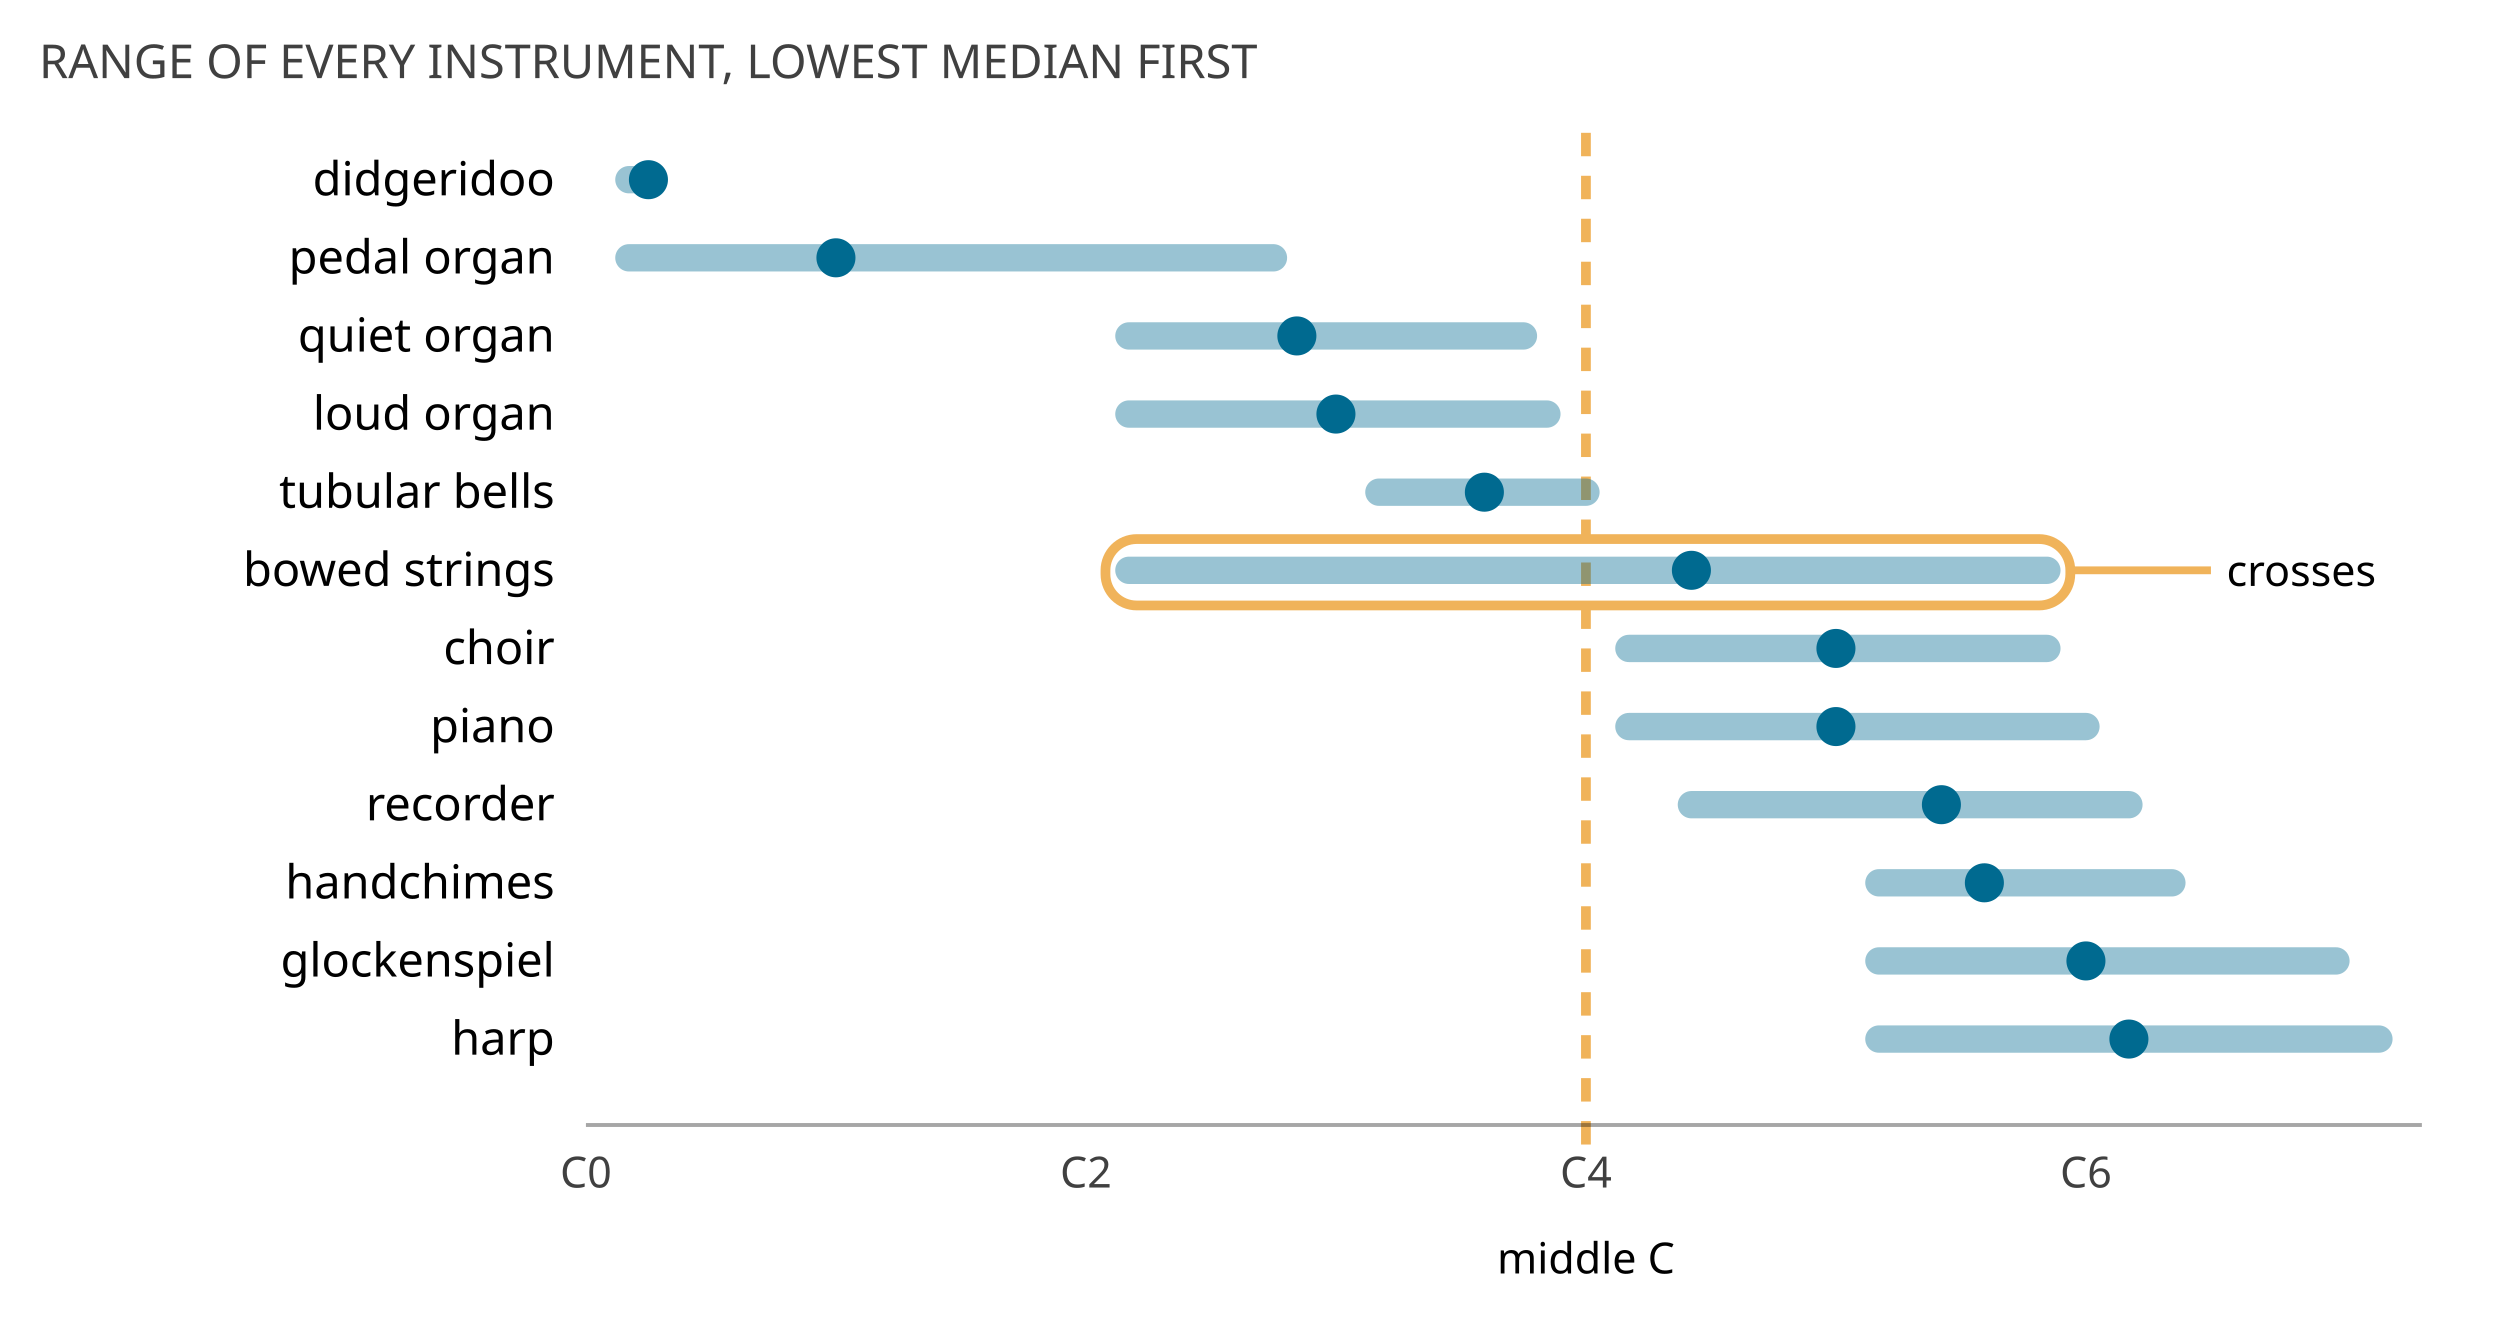
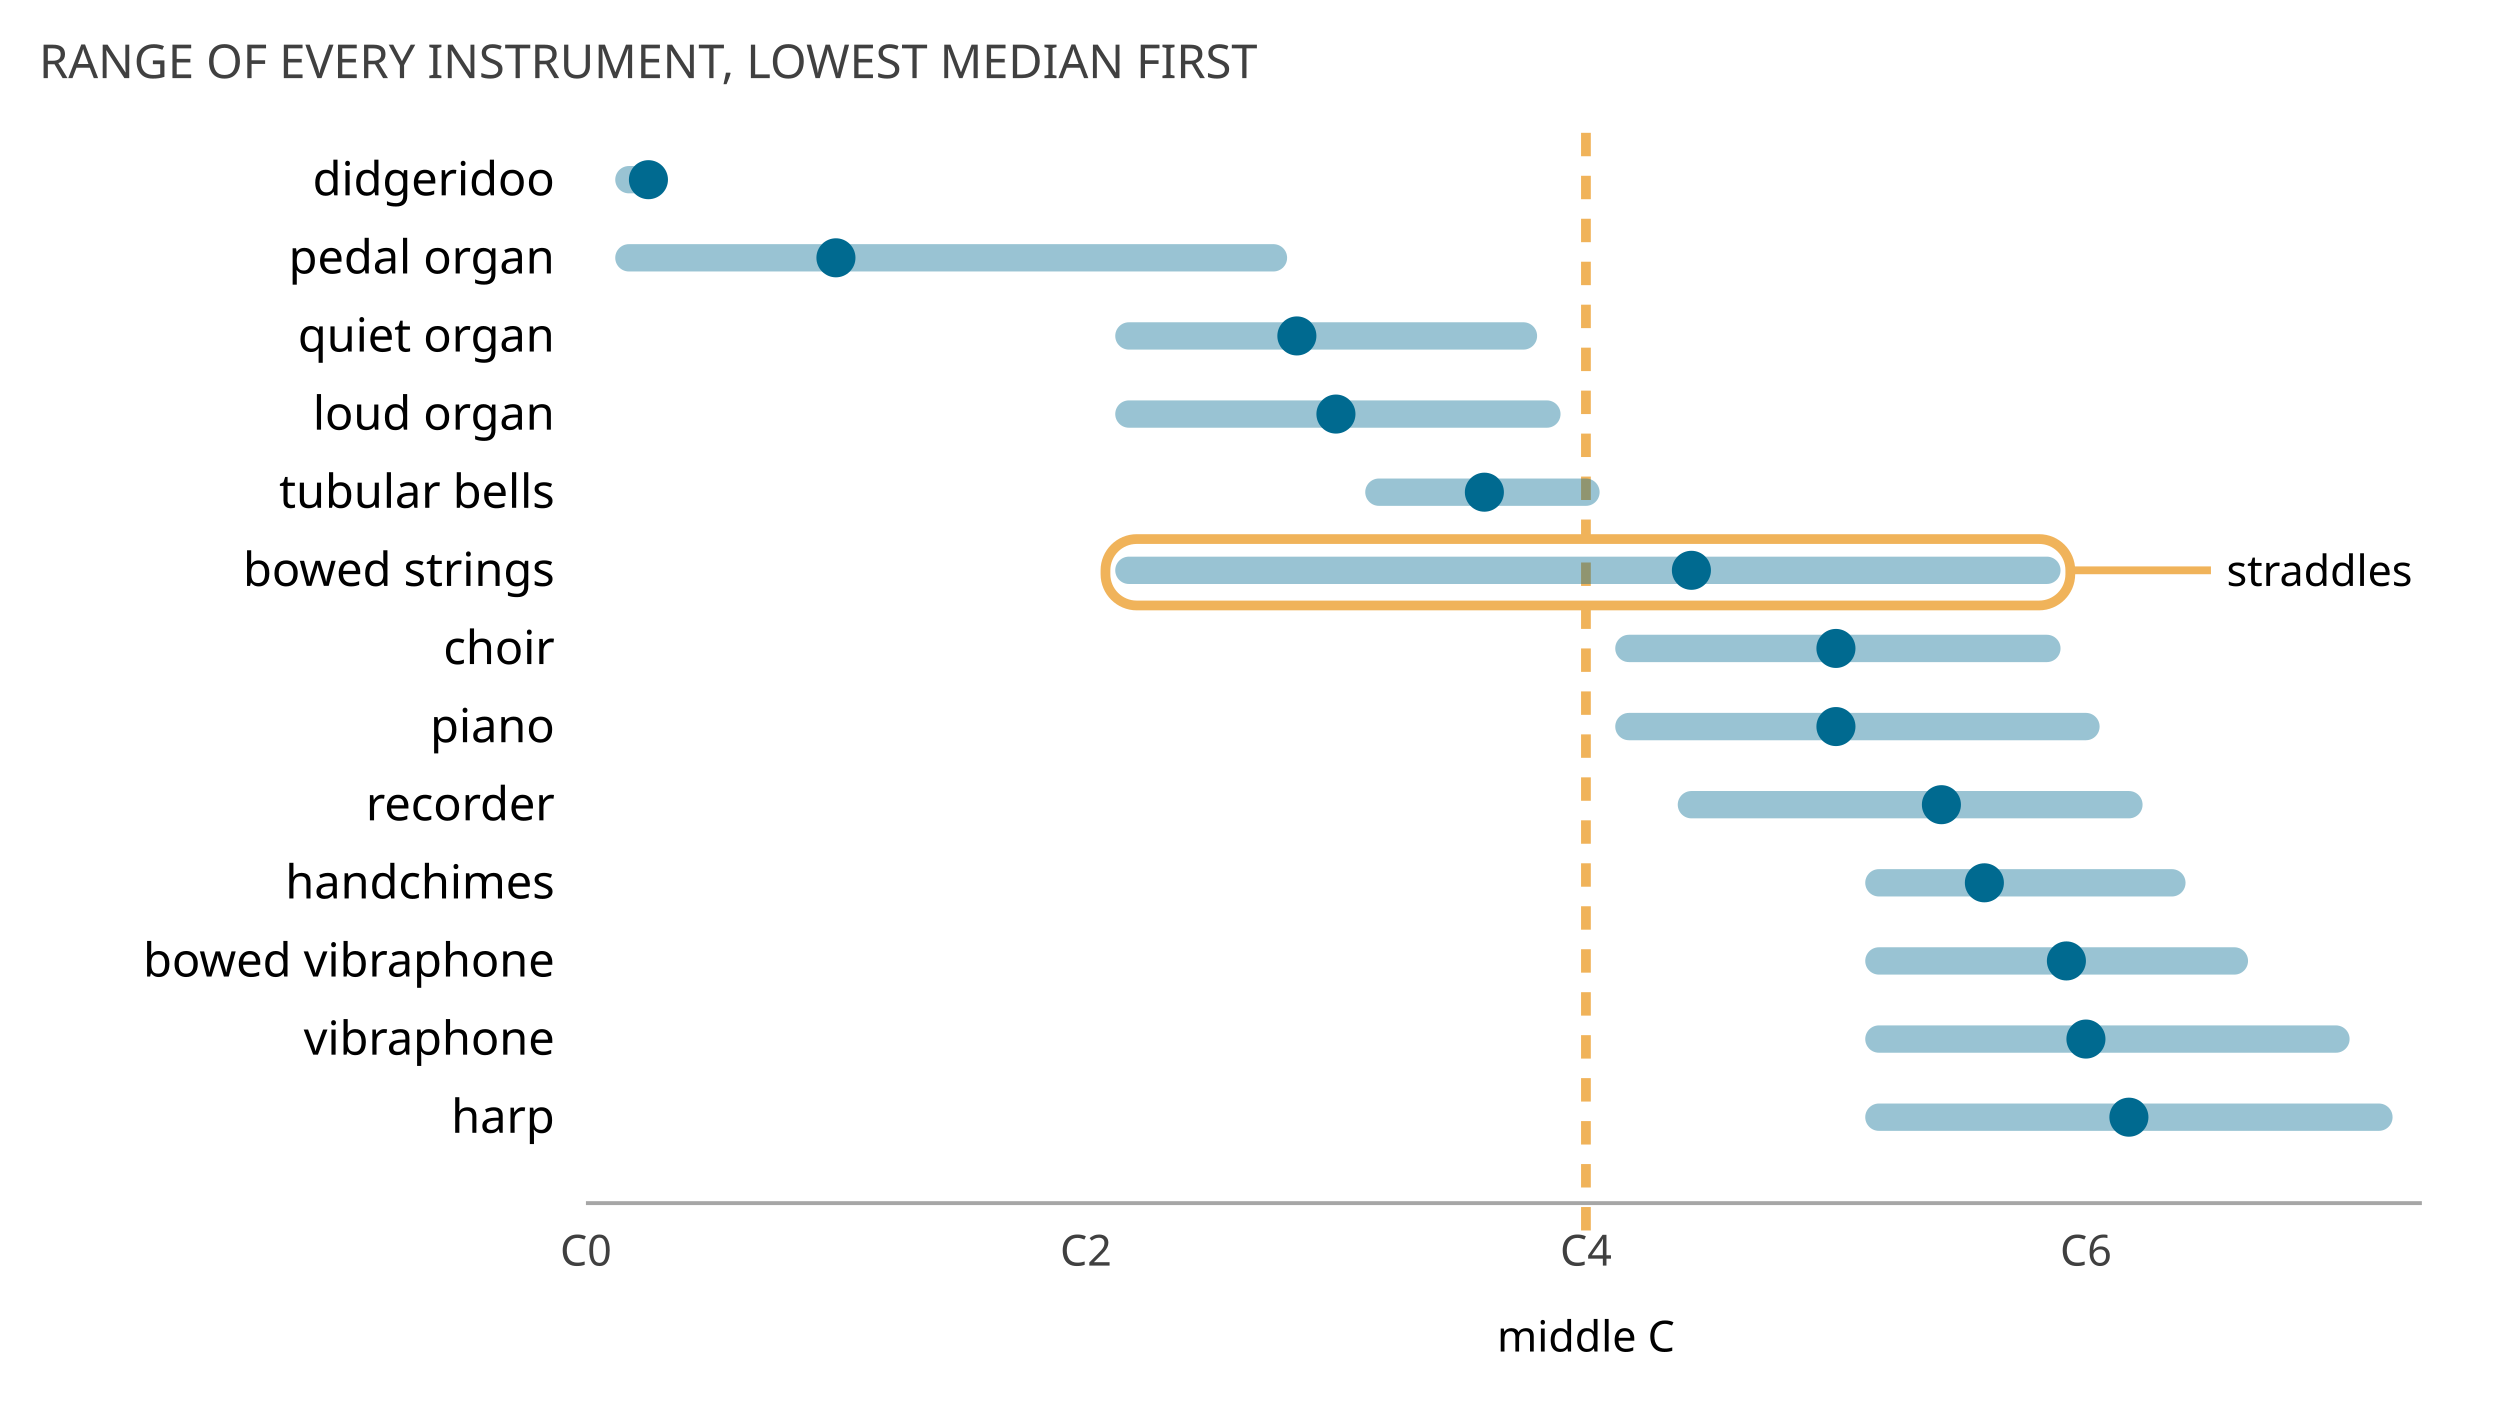
- <svg xmlns="http://www.w3.org/2000/svg" width="640" height="340" viewBox="0 0 640 340" font-family="system-ui, sans-serif" font-size="13">
+ <svg xmlns="http://www.w3.org/2000/svg" width="640" height="360" viewBox="0 0 640 360" font-family="system-ui, sans-serif" font-size="13">
  <text x="10" y="20" font-size="12" fill="currentColor" fill-opacity="0.75">RANGE OF EVERY INSTRUMENT, LOWEST MEDIAN FIRST</text>
-   <path d="M406 34V296" stroke="#f0b35a" stroke-width="2.5" stroke-dasharray="6 5" />
-   <text x="406" y="326" font-size="11" text-anchor="middle" fill="currentColor">middle C</text>
+   <path d="M406 34V316" stroke="#f0b35a" stroke-width="2.5" stroke-dasharray="6 5" />
+   <text x="406" y="346" font-size="11" text-anchor="middle" fill="currentColor">middle C</text>
  <g font-size="12" fill="currentColor" text-anchor="end">
    <text x="142" y="50">didgeridoo</text>
    <text x="142" y="70">pedal organ</text>
    <text x="142" y="90">quiet organ</text>
    <text x="142" y="110">loud organ</text>
    <text x="142" y="130">tubular bells</text>
    <text x="142" y="150">bowed strings</text>
    <text x="142" y="170">choir</text>
    <text x="142" y="190">piano</text>
    <text x="142" y="210">recorder</text>
    <text x="142" y="230">handchimes</text>
-     <text x="142" y="250">glockenspiel</text>
-     <text x="142" y="270">harp</text>
+     <text x="142" y="250">bowed vibraphone</text>
+     <text x="142" y="270">vibraphone</text>
+     <text x="142" y="290">harp</text>
  </g>
  <g stroke="#006a90" stroke-width="7" stroke-linecap="round" opacity="0.4">
    <line x1="161" y1="46" x2="166" y2="46" />
    <line x1="161" y1="66" x2="326" y2="66" />
    <line x1="289" y1="86" x2="390" y2="86" />
    <line x1="289" y1="106" x2="396" y2="106" />
    <line x1="353" y1="126" x2="406" y2="126" />
    <line x1="289" y1="146" x2="524" y2="146" />
    <line x1="417" y1="166" x2="524" y2="166" />
    <line x1="417" y1="186" x2="534" y2="186" />
    <line x1="433" y1="206" x2="545" y2="206" />
    <line x1="481" y1="226" x2="556" y2="226" />
-     <line x1="481" y1="246" x2="598" y2="246" />
-     <line x1="481" y1="266" x2="609" y2="266" />
+     <line x1="481" y1="246" x2="572" y2="246" />
+     <line x1="481" y1="266" x2="598" y2="266" />
+     <line x1="481" y1="286" x2="609" y2="286" />
  </g>
  <g fill="#006a90">
    <circle cx="166" cy="46" r="5" />
    <circle cx="214" cy="66" r="5" />
    <circle cx="332" cy="86" r="5" />
    <circle cx="342" cy="106" r="5" />
    <circle cx="380" cy="126" r="5" />
    <circle cx="433" cy="146" r="5" />
    <circle cx="470" cy="166" r="5" />
    <circle cx="470" cy="186" r="5" />
    <circle cx="497" cy="206" r="5" />
    <circle cx="508" cy="226" r="5" />
-     <circle cx="534" cy="246" r="5" />
-     <circle cx="545" cy="266" r="5" />
+     <circle cx="529" cy="246" r="5" />
+     <circle cx="534" cy="266" r="5" />
+     <circle cx="545" cy="286" r="5" />
  </g>
  <rect x="283" y="138" width="247" height="17" rx="8" fill="none" stroke="#f0b35a" stroke-width="2.5" />
  <path d="M530 146H566" stroke="#f0b35a" stroke-width="2" fill="none" />
-   <text x="570" y="150" font-size="11" fill="currentColor">crosses</text>
-   <line x1="150" y1="288" x2="620" y2="288" stroke="currentColor" stroke-opacity="0.35" stroke-width="1" />
+   <text x="570" y="150" font-size="11" fill="currentColor">straddles</text>
+   <line x1="150" y1="308" x2="620" y2="308" stroke="currentColor" stroke-opacity="0.35" stroke-width="1" />
  <g font-size="11" fill="currentColor" fill-opacity="0.75" text-anchor="middle">
-     <text x="150" y="304">C0</text>
-     <text x="278" y="304">C2</text>
-     <text x="406" y="304">C4</text>
-     <text x="534" y="304">C6</text>
+     <text x="150" y="324">C0</text>
+     <text x="278" y="324">C2</text>
+     <text x="406" y="324">C4</text>
+     <text x="534" y="324">C6</text>
  </g>
</svg>
